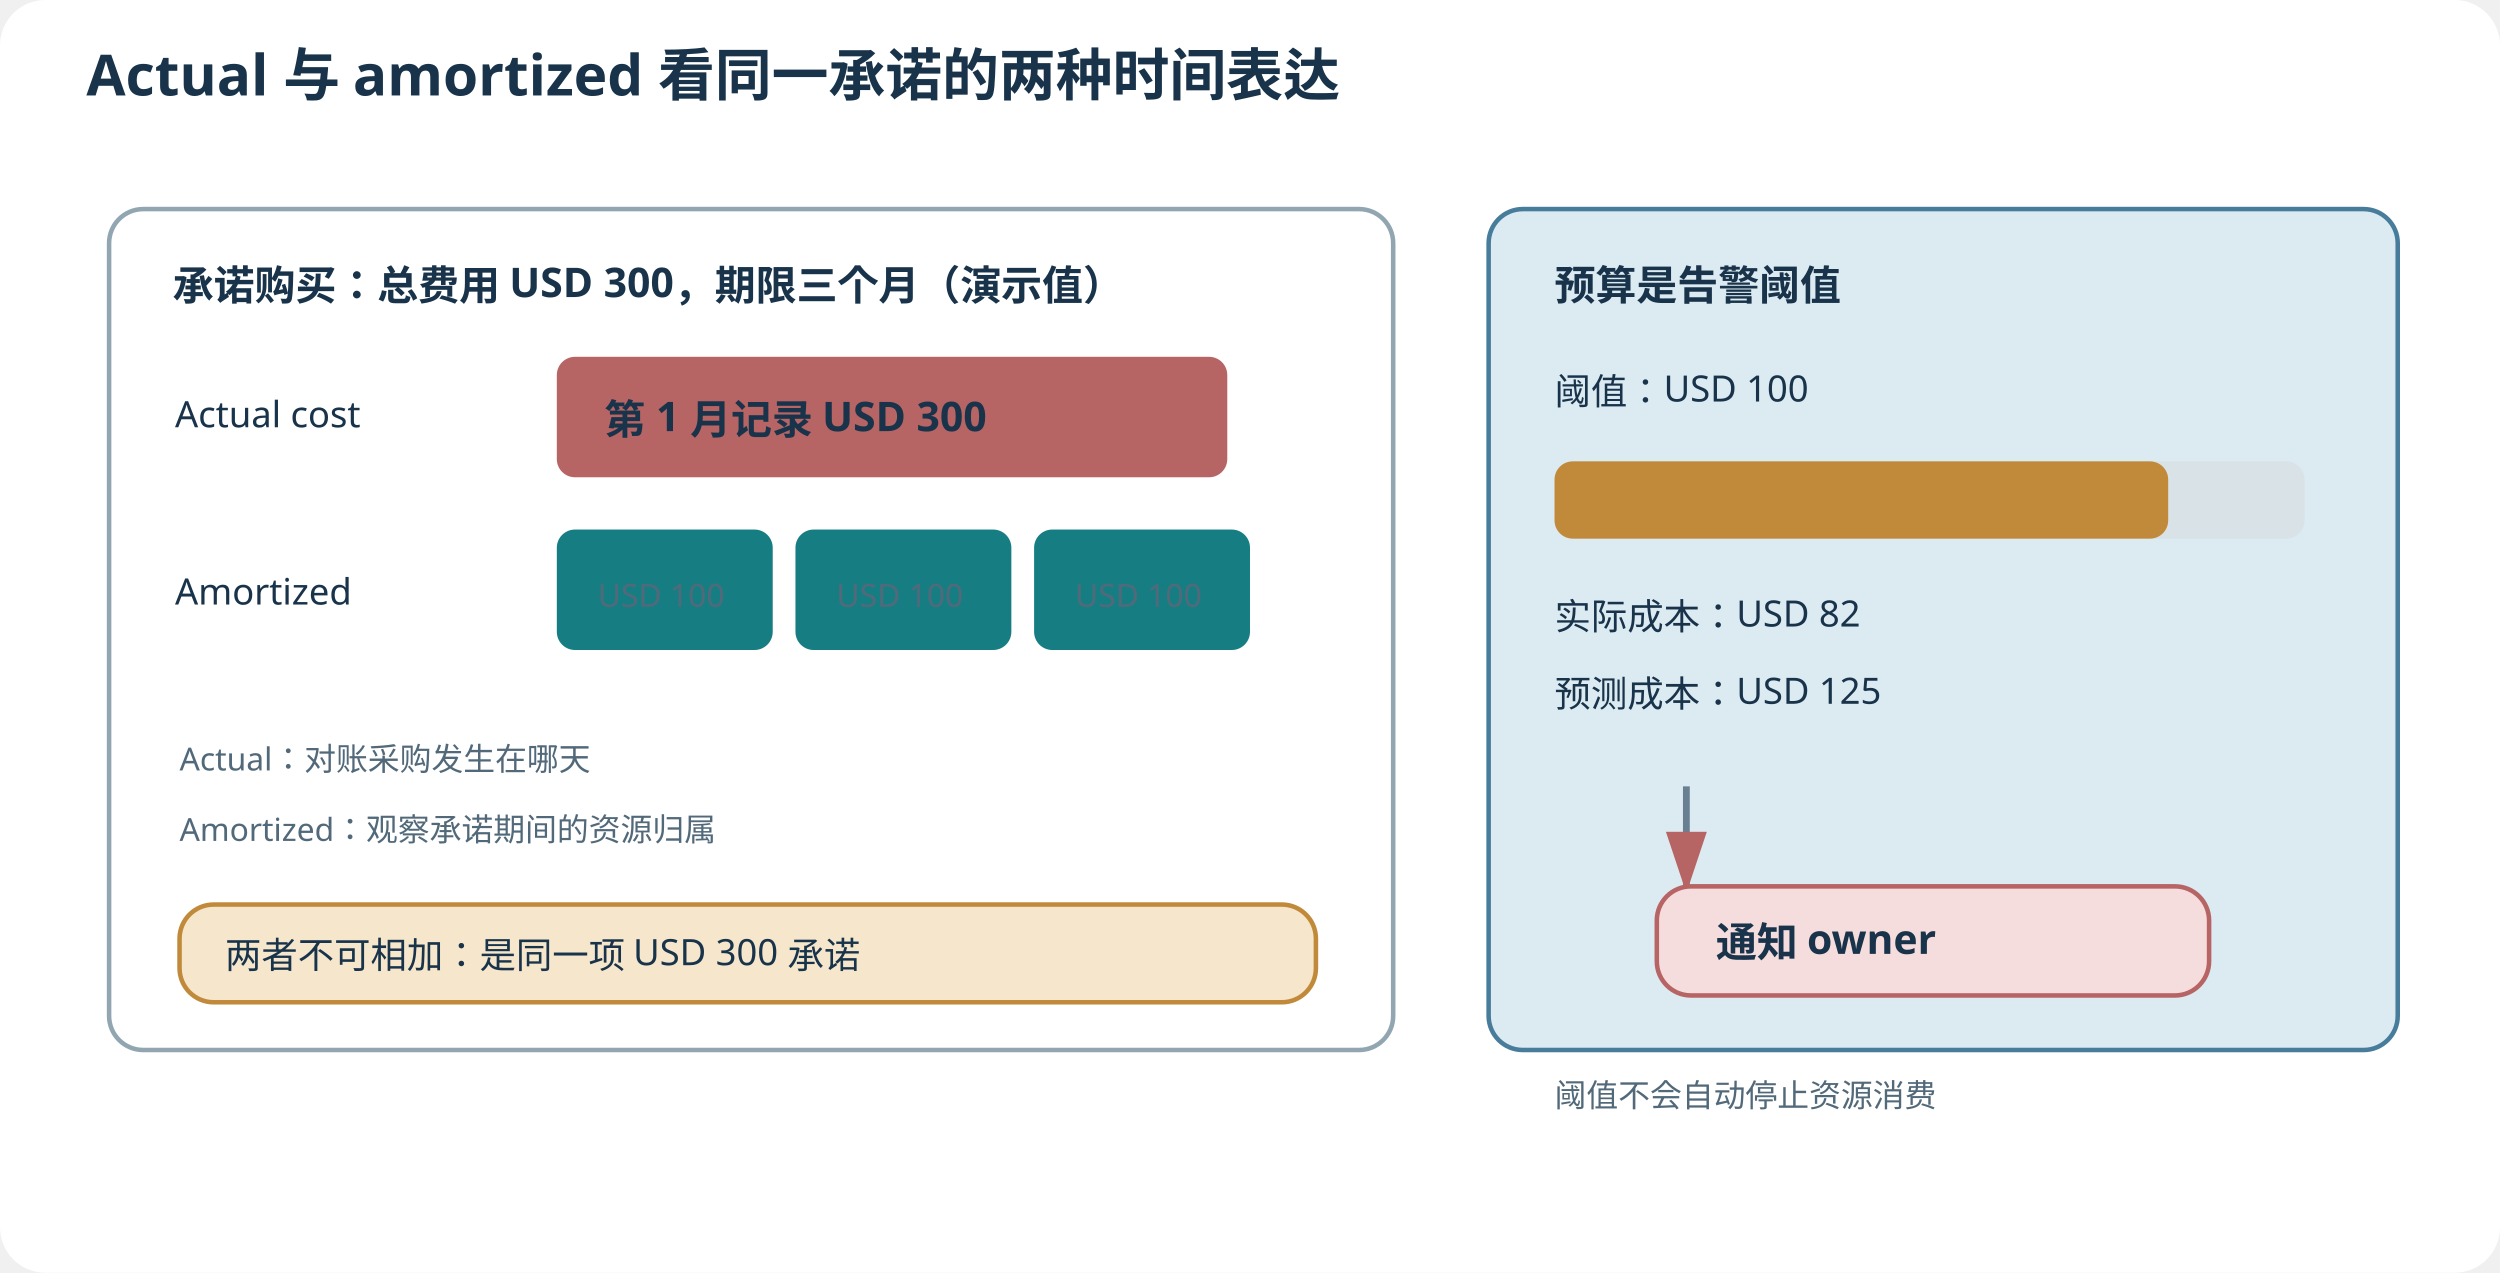
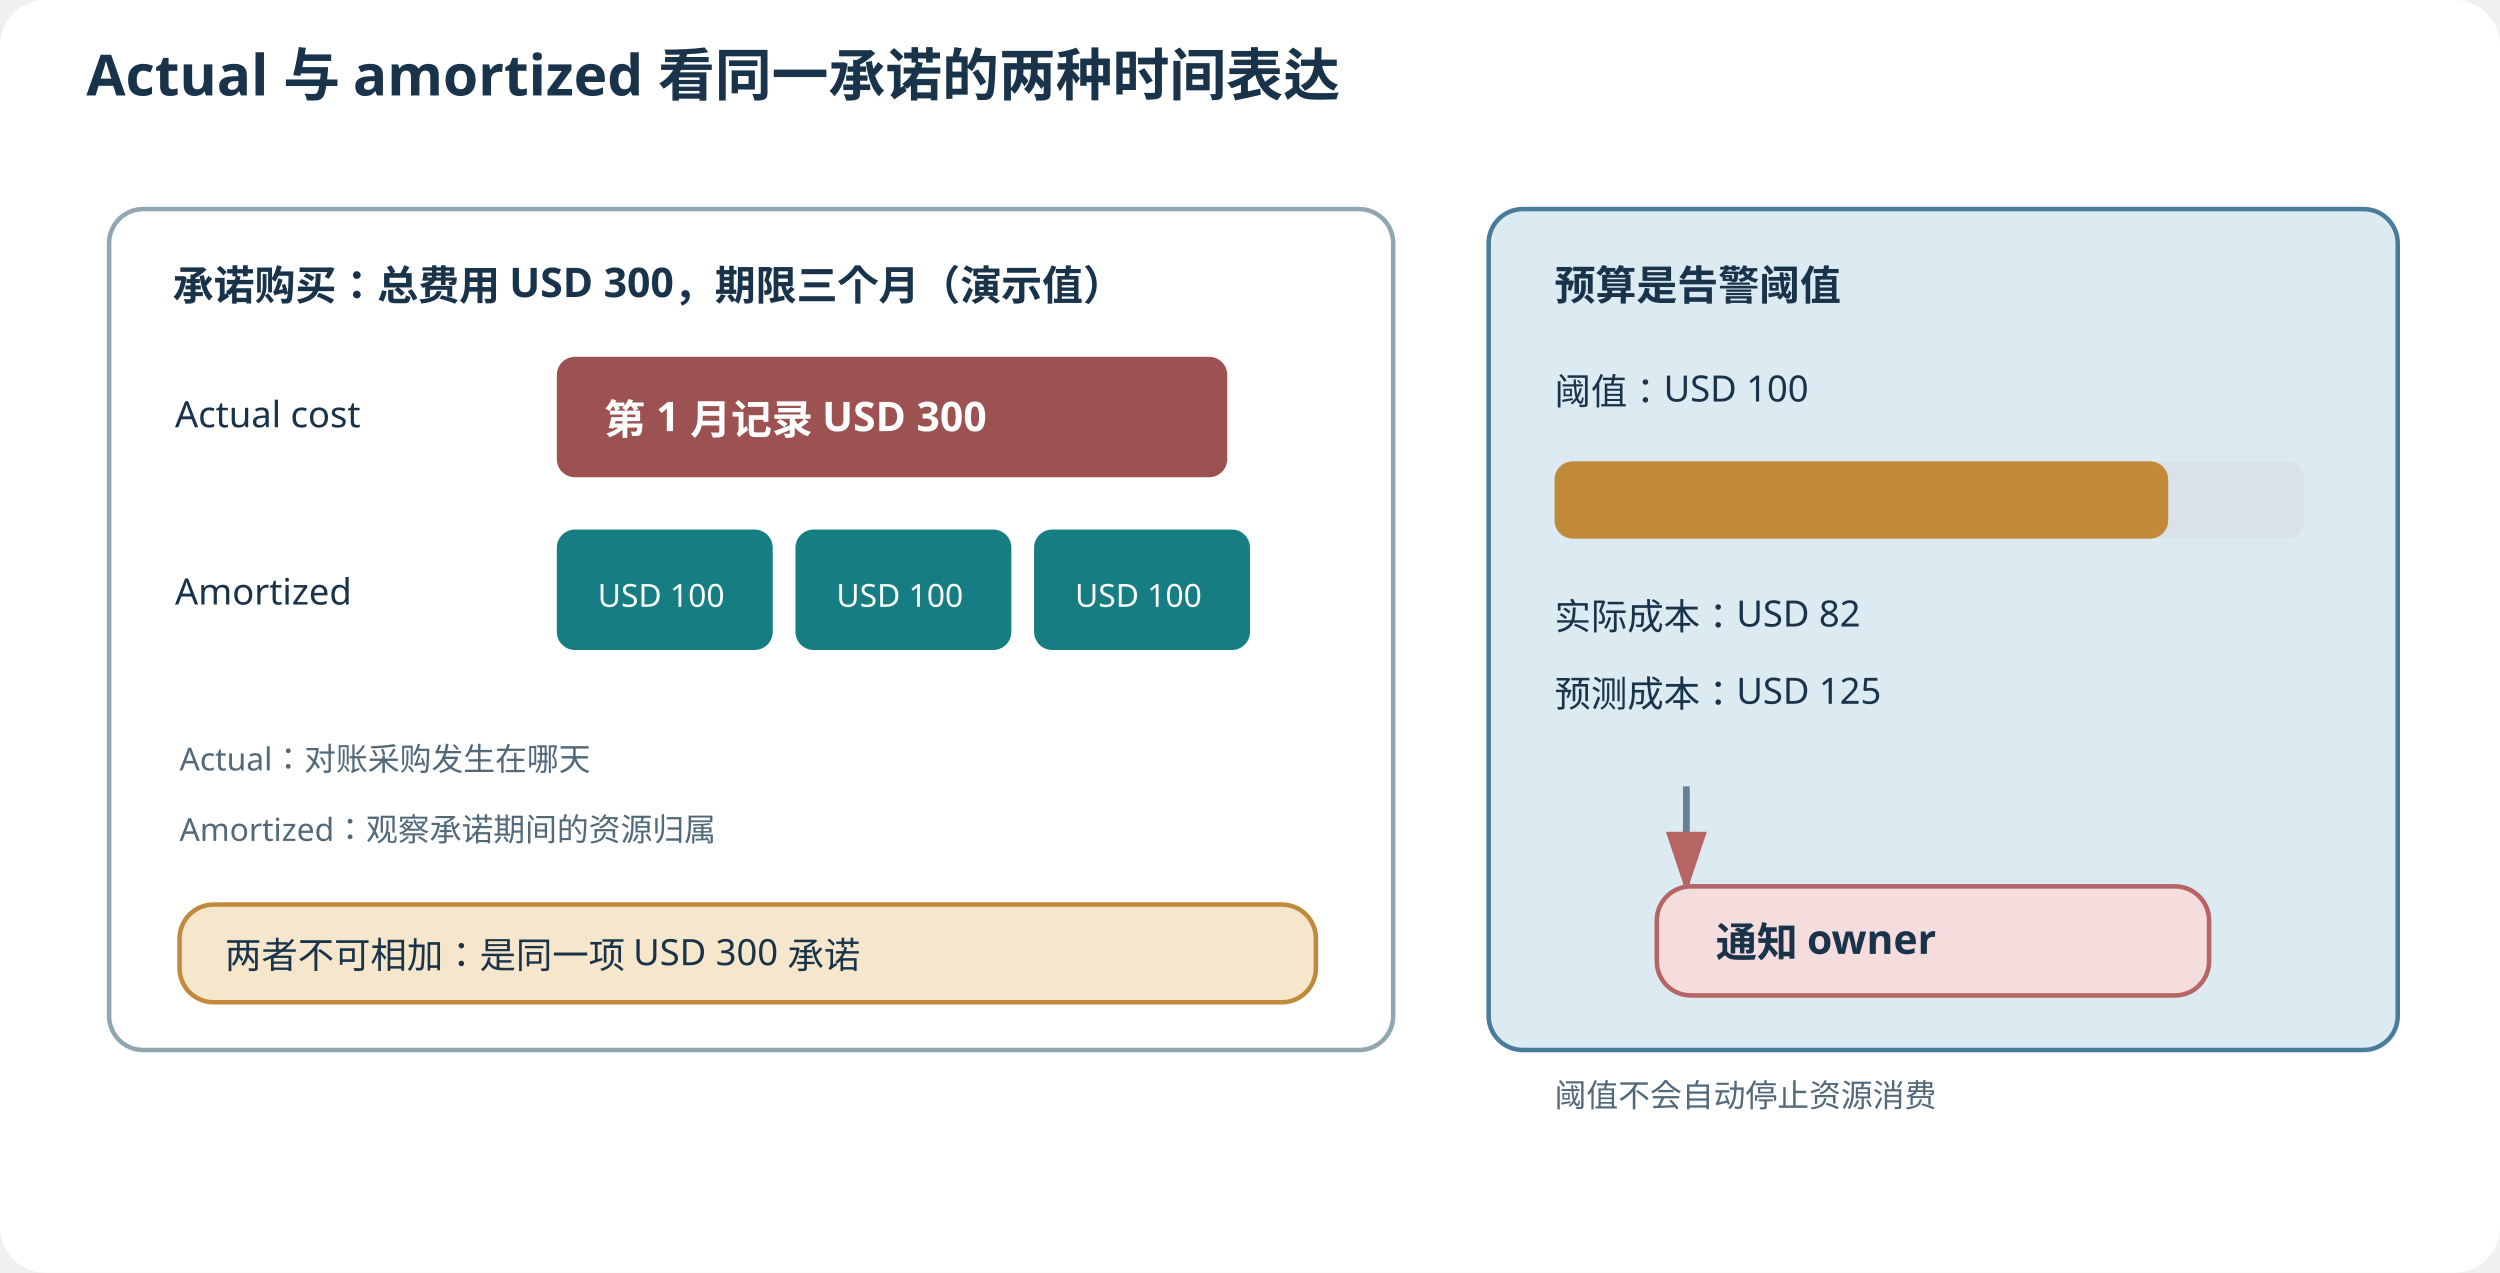
<svg xmlns="http://www.w3.org/2000/svg" width="1100" height="560" viewBox="0 0 1100 560">
  <defs>
    <marker id="arrow" markerWidth="10" markerHeight="10" refX="8" refY="3" orient="auto">
      <path d="M0,0 L0,6 L9,3z" fill="#688091" />
    </marker>
    <marker id="teal" markerWidth="10" markerHeight="10" refX="8" refY="3" orient="auto">
      <path d="M0,0 L0,6 L9,3z" fill="#167e83" />
    </marker>
    <marker id="red" markerWidth="10" markerHeight="10" refX="8" refY="3" orient="auto">
      <path d="M0,0 L0,6 L9,3z" fill="#b76464" />
    </marker>
  </defs>
  <style>
text{font-family:'Noto Sans SC','Microsoft YaHei',sans-serif;fill:#18334a}
.title{font-size:25px;font-weight:700}.label{font-size:18px;font-weight:700}.body{font-size:16px}.small{font-size:14px;fill:#52697a}.tiny{font-size:12px;fill:#52697a}
.box{stroke:#91a6b1;stroke-width:2;rx:15}.safe{fill:#e1f1ef;stroke:#167e83}.cloud{fill:#dcebf2;stroke:#477c9b}.warn{fill:#f6e7cc;stroke:#c18a3a}.bad{fill:#f6dddd;stroke:#b76464}.neutral{fill:#fff;stroke:#91a6b1}.line{stroke:#688091;stroke-width:3;fill:none}.dash{stroke-dasharray:8 7}
</style>
  <rect width="1100" height="560" rx="20" fill="white" />
  <text x="38" y="42" class="title">Actual 与 amortized 看同一承诺的两种时间表达</text>
  <rect x="48" y="92" width="565" height="370" class="box neutral" />
  <text x="76" y="132" class="label">承诺购买：总费用 USD 300，期限三个月（演示值）</text>
  <text x="77" y="188" class="body">Actual cost</text>
-   <rect x="245" y="157" width="295" height="53" rx="8" fill="#b76464" />
-   <text x="266" y="191" class="label" fill="white">第 1 月记录 USD 300</text>
+   <rect x="245" y="157" width="295" height="53" rx="8" fill="#9d5252" />
+   <text x="266" y="191" class="label" style="fill:#fff">第 1 月记录 USD 300</text>
  <text x="77" y="266" class="body">Amortized</text>
  <rect x="245" y="233" width="95" height="53" rx="8" fill="#167e83" />
  <rect x="350" y="233" width="95" height="53" rx="8" fill="#167e83" />
  <rect x="455" y="233" width="95" height="53" rx="8" fill="#167e83" />
-   <text x="263" y="267" class="small" fill="white">USD 100</text>
-   <text x="368" y="267" class="small" fill="white">USD 100</text>
-   <text x="473" y="267" class="small" fill="white">USD 100</text>
+   <text x="263" y="267" class="small" style="fill:#fff">USD 100</text>
+   <text x="368" y="267" class="small" style="fill:#fff">USD 100</text>
+   <text x="473" y="267" class="small" style="fill:#fff">USD 100</text>
  <text x="79" y="339" class="small">Actual：对账采购发生在哪天</text>
  <text x="79" y="370" class="small">Amortized：观察承诺期间的资源归属</text>
  <rect x="79" y="398" width="500" height="43" rx="9" class="box warn" />
  <text x="99" y="426" class="body">两者不可相加：是同一项 USD 300 承诺</text>
  <rect x="655" y="92" width="400" height="370" class="box cloud" />
  <text x="684" y="132" class="label">预算是告警阈值</text>
  <text x="684" y="178" class="body">阈值：USD 100</text>
  <rect x="684" y="203" width="330" height="34" rx="8" fill="#d9e2e7" />
  <rect x="684" y="203" width="270" height="34" rx="8" fill="#c18a3a" />
  <text x="684" y="277" class="body">实际成本：USD 82</text>
  <text x="684" y="311" class="body">预测成本：USD 125</text>
  <path d="M742 346V390" class="line" marker-end="url(#red)" />
  <rect x="729" y="390" width="243" height="48" rx="9" class="box bad" />
  <text x="755" y="421" class="label">通知 owner</text>
  <text x="684" y="487" class="small">阈值不会自动停止资源消费</text>
</svg>
